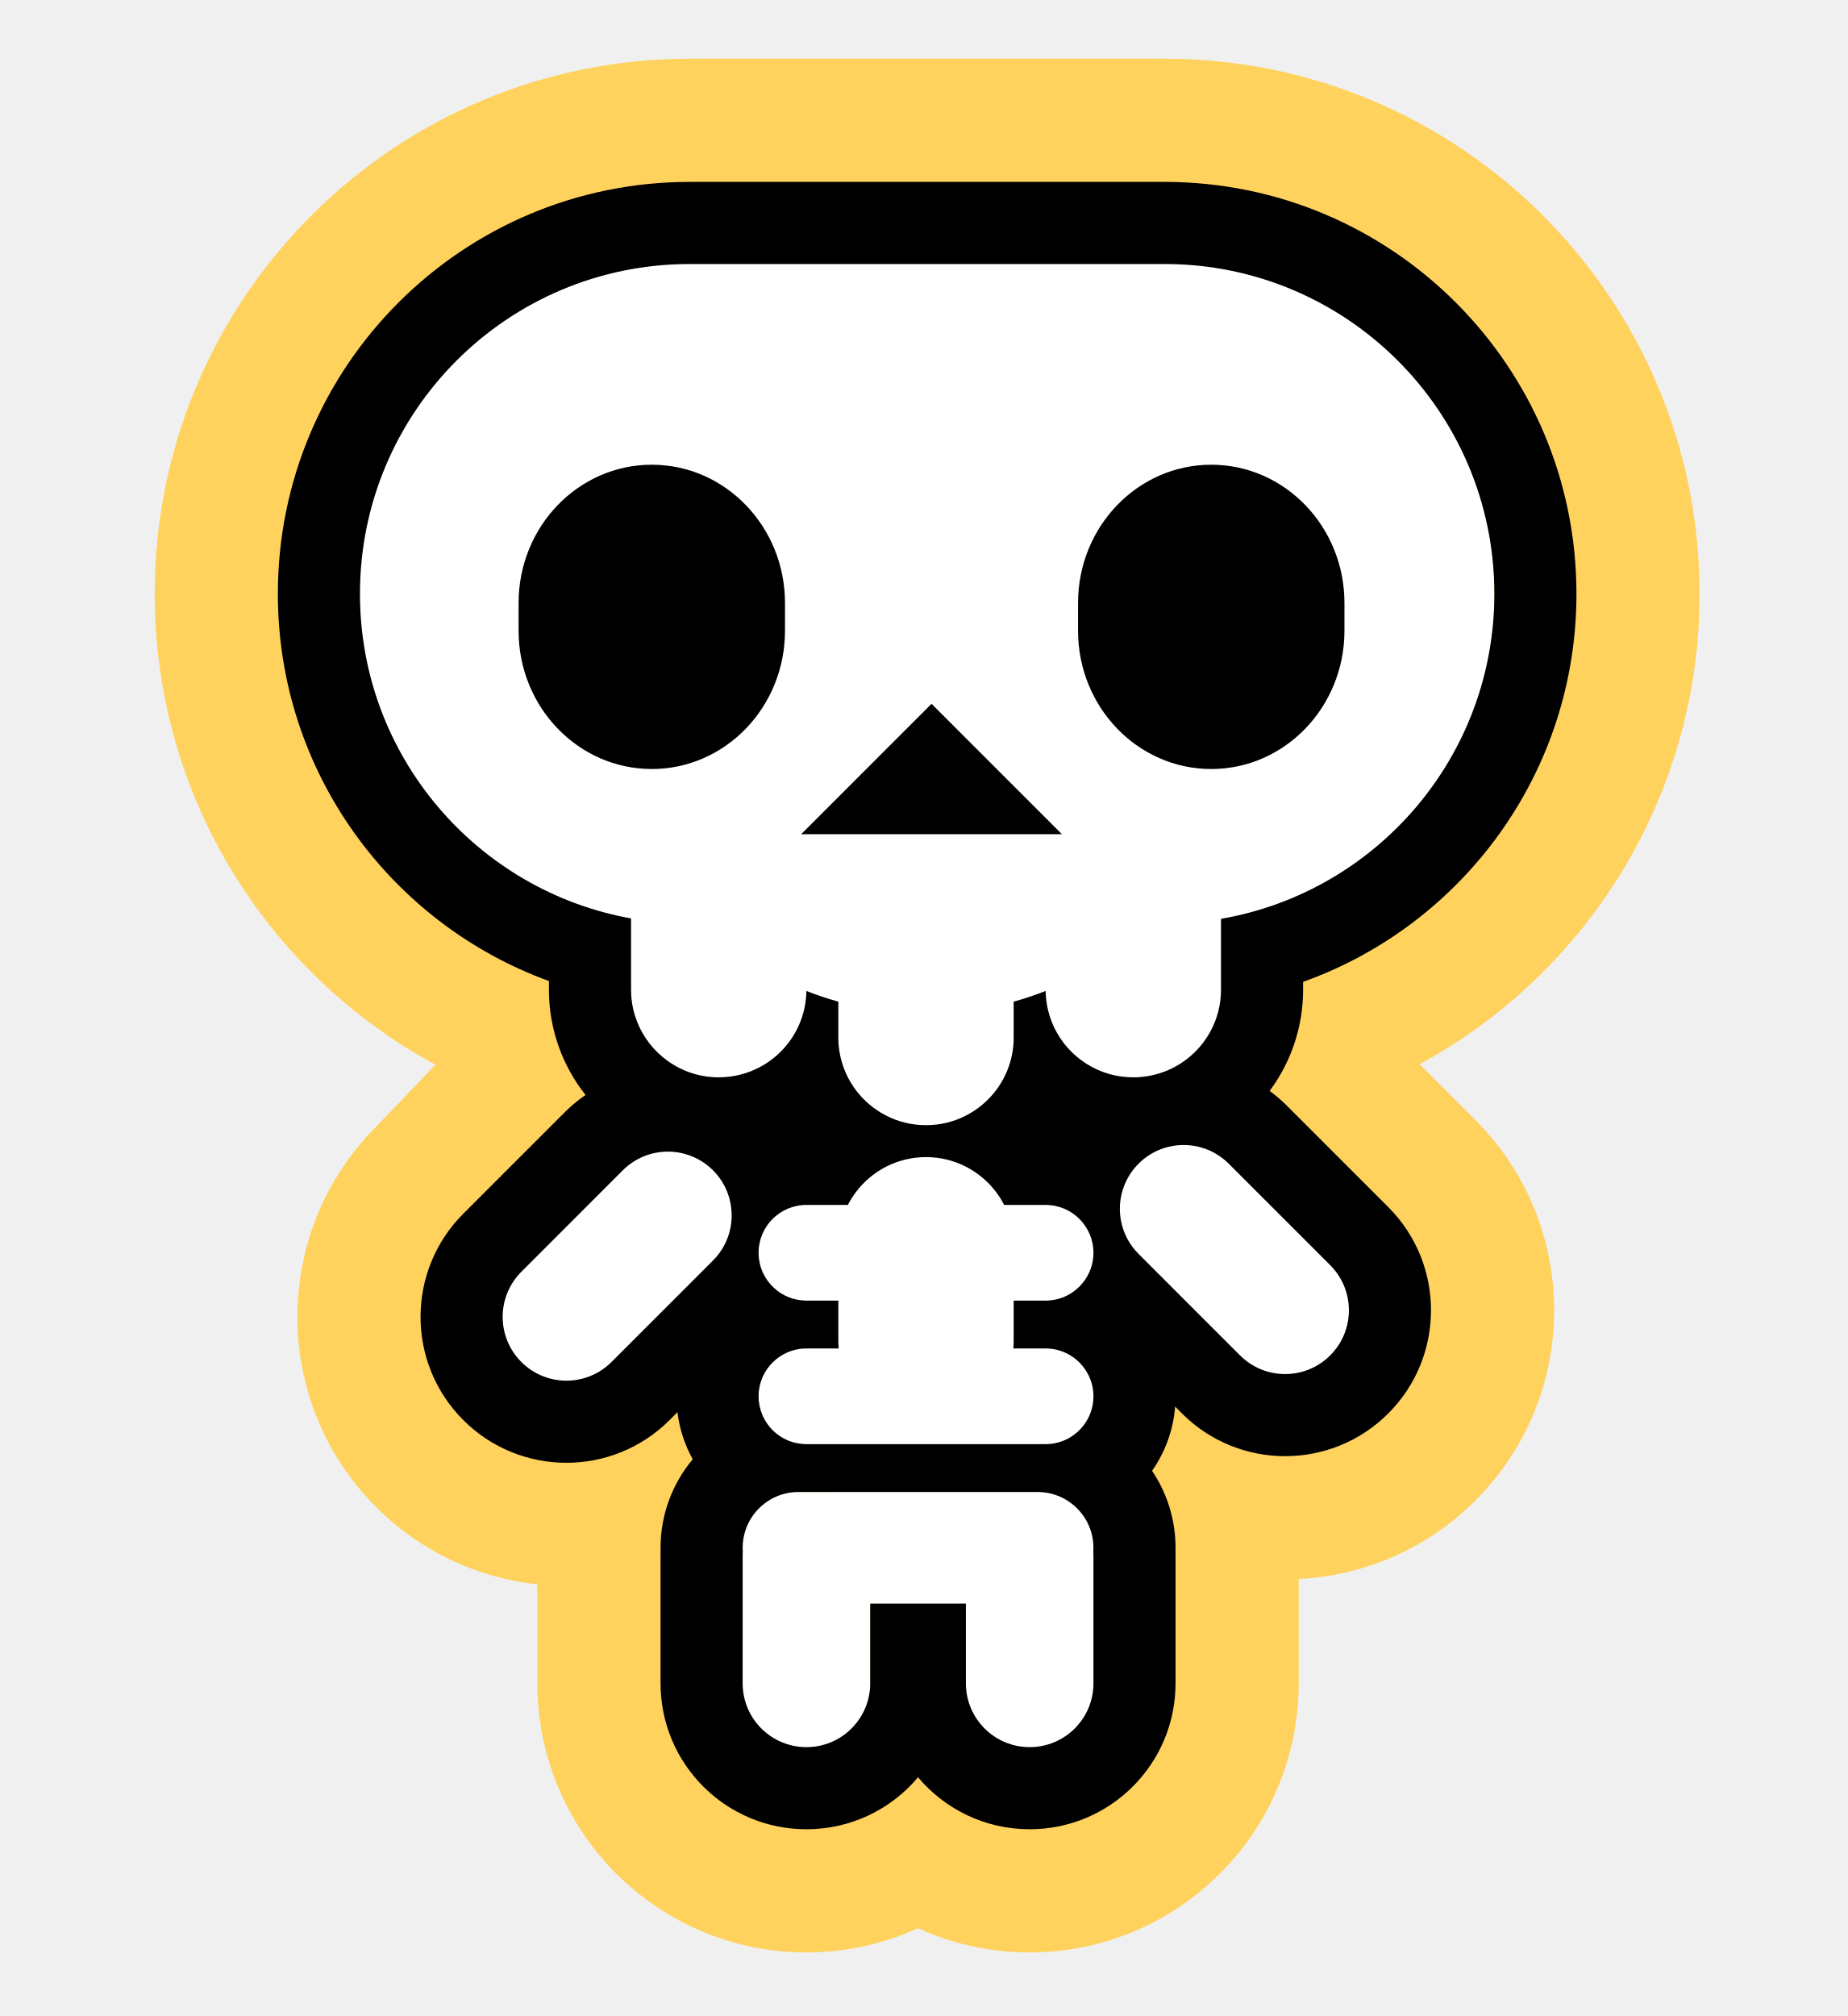
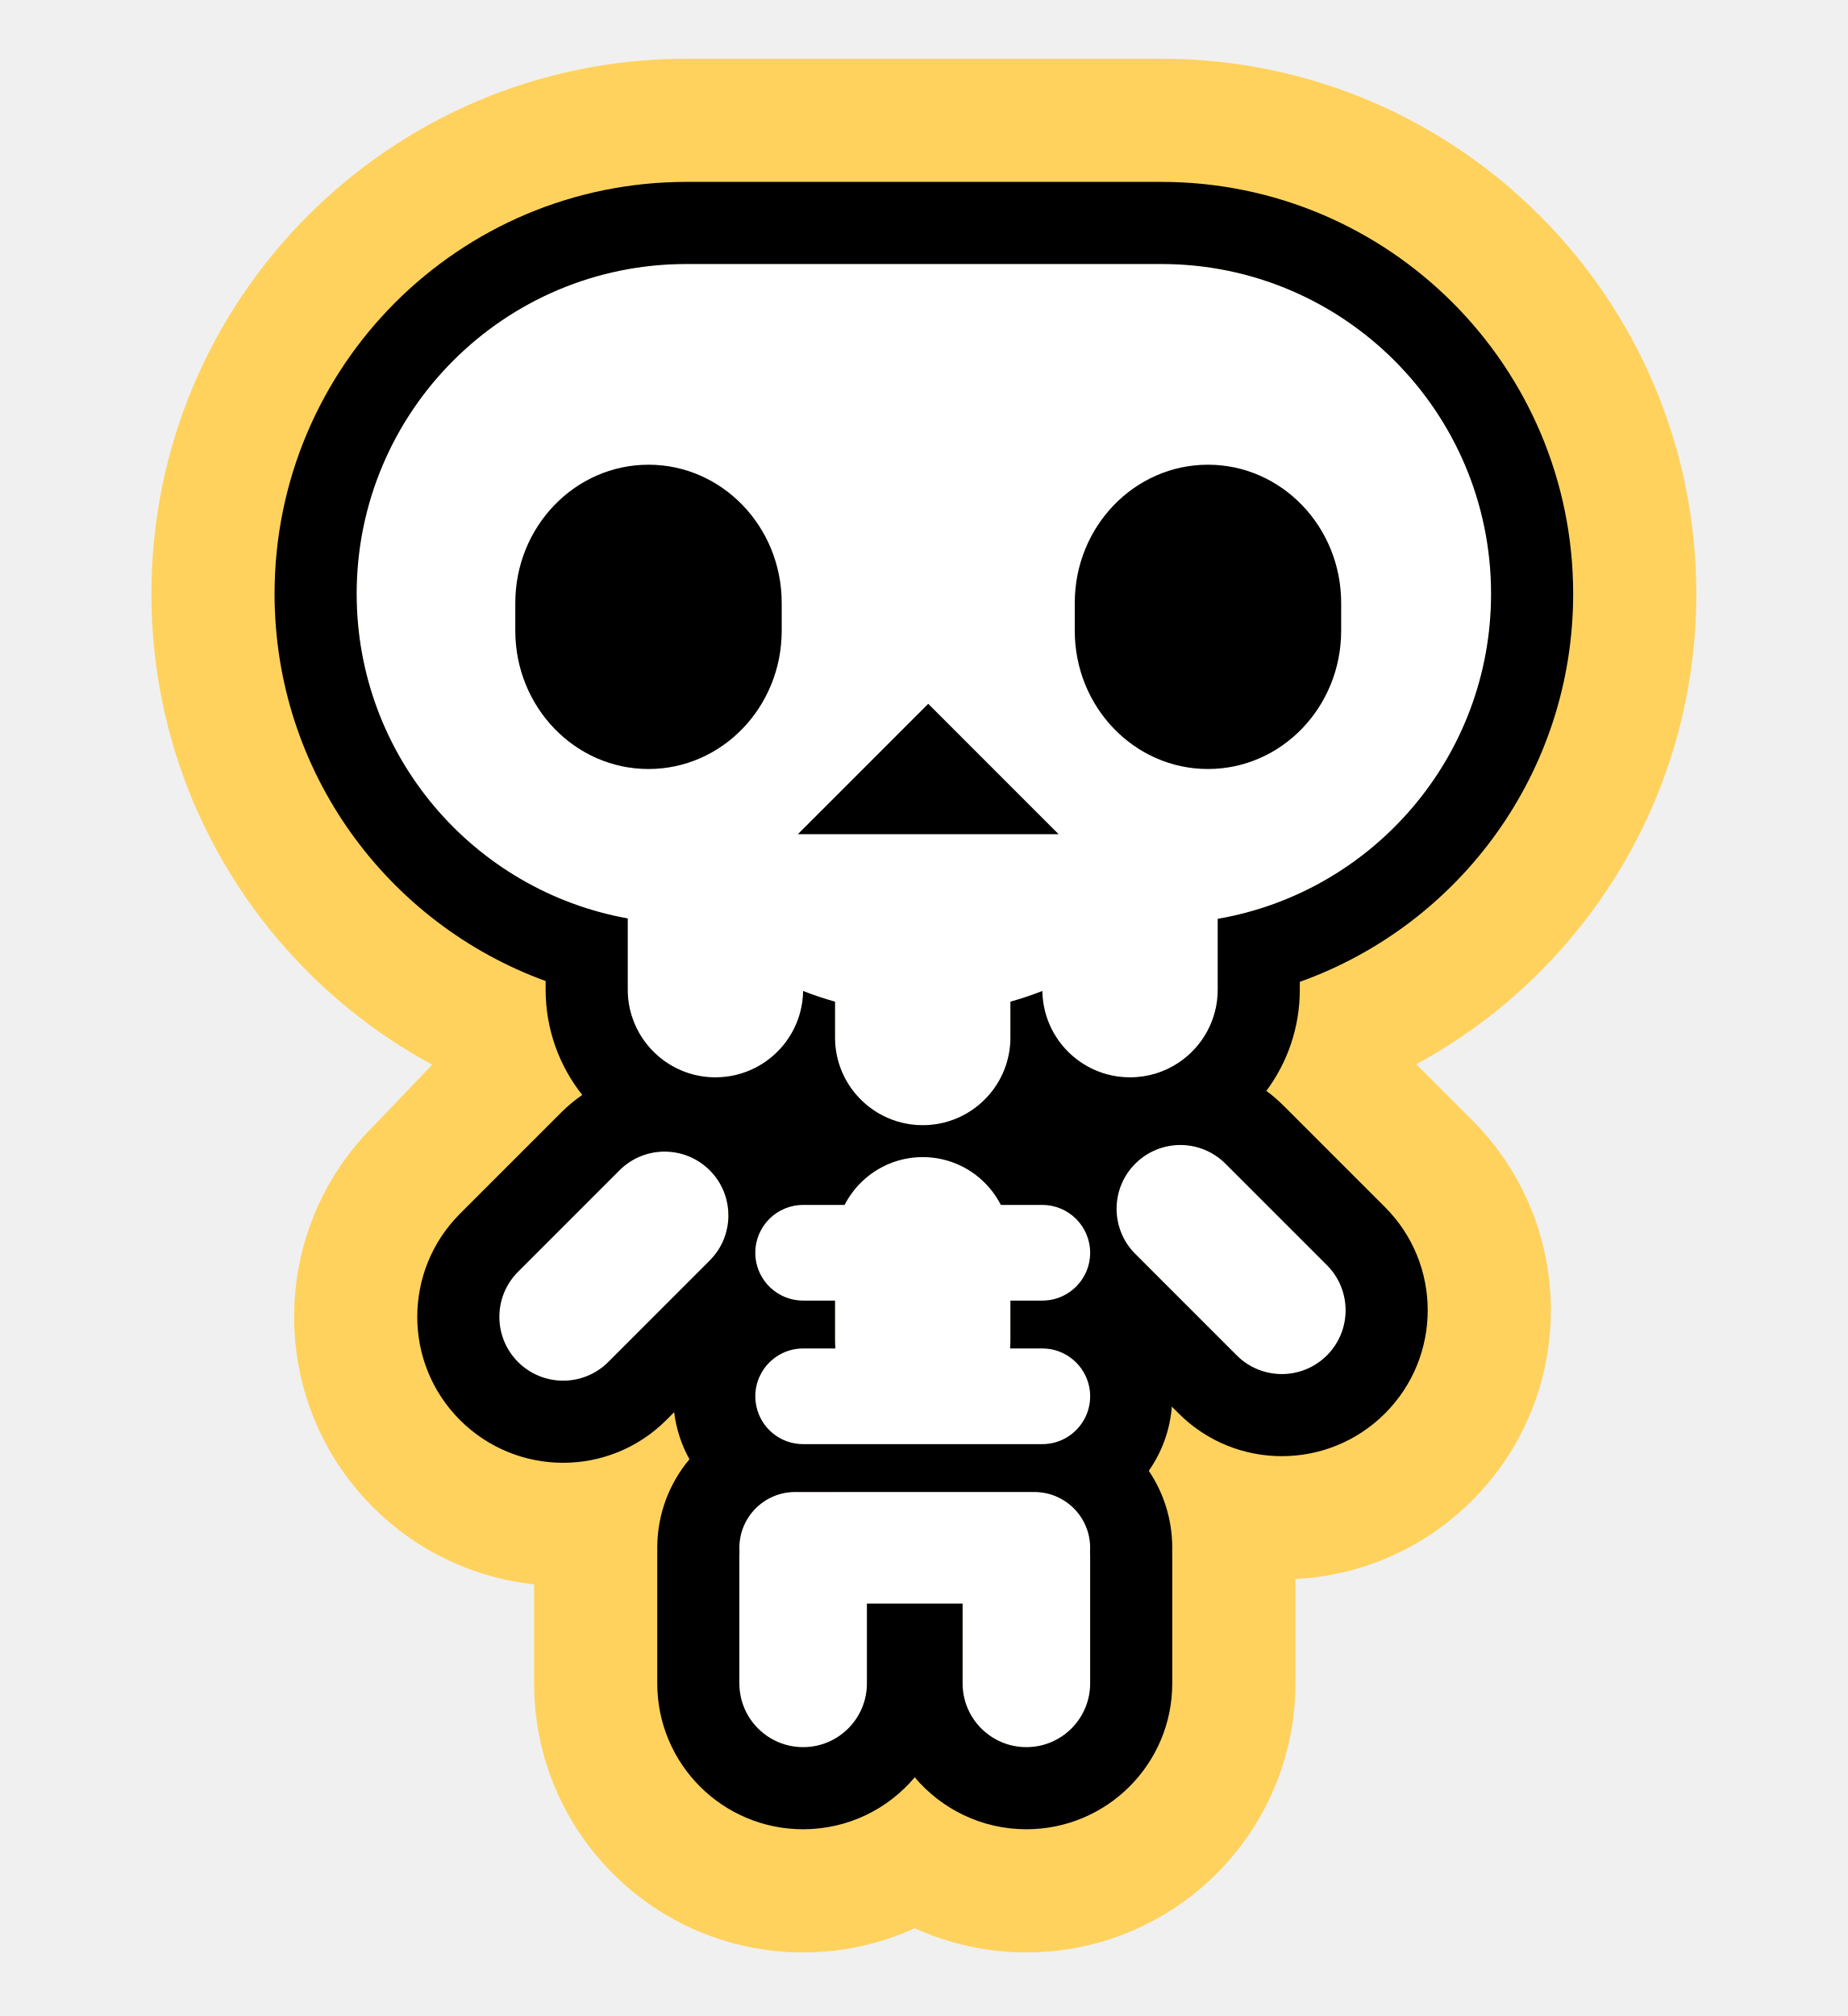
<svg xmlns="http://www.w3.org/2000/svg" width="77" height="84" viewBox="0 0 77 84" fill="none">
-   <path fill-rule="evenodd" clip-rule="evenodd" d="M28.742 11C21.153 11 15 17.153 15 24.742C15 31.497 19.874 37.114 26.297 38.268V41.235C26.297 43.253 27.933 44.889 29.951 44.889C31.951 44.889 33.576 43.283 33.606 41.291C34.038 41.461 34.482 41.61 34.935 41.736V43.228C34.935 45.246 36.571 46.883 38.59 46.883C40.608 46.883 42.244 45.246 42.244 43.228V41.736C42.698 41.61 43.141 41.461 43.574 41.291C43.604 43.283 45.229 44.889 47.229 44.889C49.247 44.889 50.883 43.253 50.883 41.235V38.284C57.353 37.169 62.274 31.53 62.274 24.742C62.274 17.153 56.121 11 48.532 11H28.742ZM38.59 48.212C37.169 48.212 35.938 49.022 35.333 50.205H33.606C32.505 50.205 31.612 51.098 31.612 52.199C31.612 53.3 32.505 54.192 33.606 54.192H34.935V55.854C34.935 55.965 34.94 56.076 34.95 56.186H33.606C32.505 56.186 31.612 57.078 31.612 58.179C31.612 59.28 32.505 60.173 33.606 60.173H43.573C44.674 60.173 45.567 59.28 45.567 58.179C45.567 57.078 44.674 56.186 43.573 56.186H42.23C42.239 56.076 42.244 55.965 42.244 55.854V54.192H43.573C44.674 54.192 45.567 53.3 45.567 52.199C45.567 51.098 44.674 50.205 43.573 50.205H41.846C41.241 49.022 40.01 48.212 38.59 48.212ZM30.948 64.492C30.948 63.208 31.989 62.166 33.274 62.166H33.606H42.909H43.241C44.526 62.166 45.567 63.208 45.567 64.492C45.567 64.546 45.565 64.599 45.562 64.652C45.565 64.709 45.567 64.766 45.567 64.824V70.14C45.567 71.608 44.377 72.798 42.909 72.798C41.441 72.798 40.251 71.608 40.251 70.14V66.818H36.264V70.14C36.264 71.608 35.074 72.798 33.606 72.798C32.138 72.798 30.948 71.608 30.948 70.14V64.824C30.948 64.767 30.95 64.709 30.953 64.653C30.95 64.6 30.948 64.546 30.948 64.492ZM47.446 48.487C46.408 49.525 46.408 51.208 47.446 52.246L51.675 56.474C52.713 57.512 54.396 57.512 55.434 56.474C56.472 55.436 56.472 53.754 55.434 52.715L51.205 48.487C50.167 47.449 48.484 47.449 47.446 48.487ZM25.954 48.762C26.992 47.724 28.675 47.724 29.713 48.762C30.751 49.8 30.751 51.483 29.713 52.521L25.485 56.75C24.447 57.788 22.764 57.788 21.726 56.75C20.688 55.712 20.688 54.029 21.726 52.991L25.954 48.762Z" fill="white" />
-   <path fill-rule="evenodd" clip-rule="evenodd" d="M26.297 38.268C26.226 38.255 26.155 38.242 26.085 38.228C25.753 38.163 25.425 38.086 25.102 37.998C19.279 36.402 15 31.072 15 24.742C15 17.153 21.153 11 28.742 11H48.532C56.121 11 62.274 17.153 62.274 24.742C62.274 31.105 57.949 36.459 52.079 38.023C51.76 38.108 51.436 38.182 51.108 38.244C51.033 38.258 50.958 38.272 50.883 38.285V41.235C50.883 41.507 50.853 41.773 50.797 42.029C50.701 42.462 50.528 42.867 50.292 43.228C50.171 43.413 50.034 43.587 49.883 43.747C49.491 44.161 49.003 44.483 48.456 44.678C48.072 44.815 47.659 44.889 47.229 44.889C46.152 44.889 45.185 44.424 44.516 43.684C44.387 43.542 44.27 43.389 44.165 43.228C43.877 42.787 43.683 42.281 43.608 41.736C43.604 41.708 43.601 41.68 43.597 41.653C43.584 41.534 43.576 41.413 43.574 41.291C43.545 41.302 43.516 41.313 43.487 41.324C43.377 41.367 43.266 41.408 43.154 41.448C42.948 41.521 42.74 41.589 42.53 41.653C42.435 41.681 42.34 41.709 42.244 41.736V43.228C42.244 43.247 42.244 43.266 42.244 43.284C42.235 43.862 42.093 44.407 41.846 44.889C41.708 45.158 41.539 45.407 41.342 45.632C41.34 45.635 41.338 45.637 41.336 45.64C40.682 46.384 39.731 46.86 38.668 46.882C38.642 46.883 38.616 46.883 38.59 46.883C38.525 46.883 38.46 46.881 38.396 46.878C37.38 46.825 36.474 46.357 35.843 45.64C35.842 45.638 35.84 45.636 35.838 45.634C35.641 45.409 35.471 45.159 35.333 44.889C35.122 44.475 34.987 44.015 34.947 43.529C34.939 43.429 34.935 43.329 34.935 43.228V41.736C34.935 41.736 34.935 41.736 34.935 41.736C34.839 41.709 34.744 41.681 34.649 41.653C34.583 41.633 34.518 41.613 34.453 41.592C34.309 41.546 34.167 41.498 34.025 41.448C33.913 41.408 33.802 41.367 33.692 41.324C33.663 41.313 33.634 41.302 33.606 41.291C33.604 41.413 33.596 41.534 33.582 41.653C33.579 41.68 33.576 41.708 33.572 41.736C33.497 42.281 33.302 42.787 33.015 43.228C32.91 43.389 32.793 43.541 32.665 43.683C31.996 44.424 31.028 44.889 29.951 44.889C29.521 44.889 29.107 44.815 28.724 44.678C28.176 44.483 27.689 44.161 27.297 43.747C27.145 43.587 27.008 43.413 26.887 43.228C26.652 42.866 26.478 42.46 26.382 42.025C26.326 41.77 26.297 41.506 26.297 41.235V38.268ZM18.148 44.362C11.18 40.593 6.447 33.226 6.447 24.742C6.447 12.429 16.429 2.447 28.742 2.447H48.532C60.845 2.447 70.827 12.429 70.827 24.742C70.827 33.212 66.109 40.57 59.158 44.344L61.482 46.668C65.86 51.046 65.86 58.144 61.482 62.522C59.436 64.567 56.797 65.657 54.12 65.791V70.14C54.12 76.332 49.1 81.351 42.909 81.351C41.249 81.351 39.674 80.99 38.257 80.343C36.84 80.99 35.265 81.351 33.606 81.351C27.414 81.351 22.395 76.332 22.395 70.14V66.016C19.942 65.751 17.559 64.678 15.678 62.798L21.725 56.75C22.111 57.136 22.585 57.378 23.083 57.477C23.529 57.566 23.993 57.54 24.428 57.398C24.814 57.273 25.178 57.057 25.484 56.75L29.713 52.521C29.8 52.435 29.879 52.344 29.951 52.249C29.964 52.232 29.976 52.216 29.988 52.199C30.032 52.138 30.074 52.075 30.112 52.012C30.667 51.09 30.614 49.905 29.951 49.035C29.879 48.94 29.8 48.849 29.713 48.762C29.617 48.666 29.516 48.579 29.41 48.501C28.809 48.058 28.065 47.899 27.361 48.026C26.846 48.118 26.352 48.364 25.954 48.762L23.074 51.642C23.079 51.54 23.086 51.438 23.094 51.336C22.693 51.062 22.308 50.766 21.942 50.448C21.92 51.134 22.017 51.824 22.233 52.484L21.725 52.991C20.687 54.029 20.687 55.712 21.725 56.75L15.678 62.798C11.3 58.42 11.3 51.322 15.678 46.943M18.172 44.45L15.678 46.943ZM18.148 44.362C18.156 44.391 18.164 44.42 18.172 44.45ZM31.932 53.282C32.022 53.422 32.13 53.549 32.251 53.661C32.253 53.663 32.255 53.665 32.257 53.666C32.485 53.877 32.763 54.034 33.071 54.12C33.137 54.138 33.205 54.153 33.274 54.165C33.382 54.183 33.493 54.192 33.606 54.192H34.935V55.854C34.935 55.966 34.94 56.076 34.95 56.186H33.606C33.533 56.186 33.461 56.19 33.389 56.197C33.35 56.202 33.312 56.207 33.274 56.213C33.084 56.245 32.903 56.304 32.736 56.385C32.071 56.708 31.612 57.39 31.612 58.179C31.612 58.208 31.613 58.237 31.614 58.265C31.654 59.214 32.358 59.992 33.274 60.145C33.278 60.146 33.281 60.146 33.285 60.147C33.39 60.164 33.497 60.173 33.606 60.173H43.573C43.682 60.173 43.789 60.164 43.894 60.147C44.815 59.998 45.525 59.218 45.565 58.265C45.566 58.237 45.567 58.208 45.567 58.179C45.567 57.39 45.108 56.708 44.443 56.385C44.18 56.257 43.885 56.186 43.573 56.186H42.229C42.239 56.076 42.244 55.966 42.244 55.854V54.192H43.573C43.759 54.192 43.938 54.167 44.108 54.12C44.383 54.043 44.635 53.909 44.848 53.731C44.873 53.71 44.898 53.689 44.922 53.666C45.046 53.553 45.155 53.423 45.247 53.282C45.449 52.97 45.567 52.598 45.567 52.199C45.567 51.098 44.674 50.205 43.573 50.205H41.846C41.424 49.381 40.699 48.738 39.818 48.424C39.503 48.311 39.168 48.241 38.82 48.219C38.807 48.218 38.794 48.218 38.78 48.217C38.717 48.214 38.654 48.212 38.59 48.212C38.512 48.212 38.435 48.214 38.359 48.219C38.346 48.22 38.334 48.221 38.321 48.222C37.987 48.246 37.665 48.315 37.361 48.423C36.48 48.738 35.755 49.381 35.333 50.205H33.606C32.505 50.205 31.612 51.098 31.612 52.199C31.612 52.598 31.73 52.97 31.932 53.282ZM47.534 48.402C47.505 48.43 47.475 48.458 47.446 48.487C47.368 48.565 47.295 48.647 47.229 48.733C46.502 49.662 46.481 50.964 47.166 51.916C47.186 51.944 47.207 51.972 47.229 52C47.282 52.068 47.339 52.135 47.401 52.199C47.416 52.215 47.431 52.23 47.446 52.246M47.534 48.402C48.199 47.795 49.097 47.586 49.922 47.776C50.392 47.883 50.839 48.12 51.205 48.487L54.087 51.369C54.086 51.358 54.086 51.347 54.085 51.336C54.48 51.067 54.859 50.776 55.219 50.463C55.21 51.053 55.112 51.642 54.926 52.208L55.434 52.715C56.472 53.754 56.472 55.436 55.434 56.474C55.048 56.861 54.573 57.103 54.075 57.202C53.679 57.28 53.27 57.268 52.879 57.166C52.438 57.051 52.021 56.82 51.675 56.474L47.954 52.753M44.705 62.685C44.521 62.536 44.314 62.414 44.09 62.326C43.926 62.262 43.753 62.215 43.573 62.19C43.465 62.174 43.354 62.166 43.241 62.166H34.935M30.948 64.877V64.824C30.948 64.767 30.95 64.709 30.953 64.653C30.95 64.6 30.948 64.546 30.948 64.492C30.948 63.718 31.326 63.032 31.908 62.609C32.248 62.362 32.658 62.205 33.103 62.172C33.159 62.168 33.216 62.166 33.274 62.166M30.948 64.877V68.388ZM30.948 68.388V70.14C30.948 70.95 31.31 71.674 31.88 72.162C32.344 72.559 32.947 72.798 33.606 72.798C34.875 72.798 35.937 71.909 36.201 70.719C36.242 70.533 36.264 70.339 36.264 70.14V66.818H40.251V70.14C40.251 70.339 40.273 70.533 40.314 70.719C40.578 71.909 41.64 72.798 42.909 72.798C43.568 72.798 44.17 72.559 44.635 72.162C45.205 71.674 45.567 70.95 45.567 70.14V64.824C45.567 64.766 45.565 64.709 45.561 64.652C45.565 64.599 45.567 64.546 45.567 64.492C45.567 63.762 45.231 63.111 44.705 62.685M57.723 50.427L55.434 52.715Z" fill="#FFD25D" />
-   <path d="M44.925 25.126C44.925 21.943 47.41 19.363 50.476 19.363C53.541 19.363 56.027 21.943 56.027 25.126V26.279C56.027 29.462 53.541 32.042 50.476 32.042C47.41 32.042 44.925 29.462 44.925 26.279V25.126Z" fill="#FFD25D" />
-   <path d="M27.162 19.363C24.096 19.363 21.611 21.943 21.611 25.126V26.279C21.611 29.462 24.096 32.042 27.162 32.042C30.227 32.042 32.713 29.462 32.713 26.279V25.126C32.713 21.943 30.227 19.363 27.162 19.363Z" fill="#FFD25D" />
-   <path d="M38.819 29.325L33.385 34.759H44.254L38.819 29.325Z" fill="#FFD25D" />
-   <path fill-rule="evenodd" clip-rule="evenodd" d="M28.742 11C21.153 11 15 17.153 15 24.742C15 31.497 19.874 37.114 26.297 38.268V41.235C26.297 43.253 27.933 44.889 29.951 44.889C31.951 44.889 33.576 43.283 33.606 41.291C34.038 41.461 34.482 41.61 34.935 41.736V43.228C34.935 45.246 36.571 46.883 38.59 46.883C40.608 46.883 42.244 45.246 42.244 43.228V41.736C42.698 41.61 43.141 41.461 43.574 41.291C43.604 43.283 45.229 44.889 47.229 44.889C49.247 44.889 50.883 43.253 50.883 41.235V38.284C57.353 37.169 62.274 31.53 62.274 24.742C62.274 17.153 56.121 11 48.532 11H28.742ZM38.59 48.212C37.169 48.212 35.938 49.022 35.333 50.205H33.606C32.505 50.205 31.612 51.098 31.612 52.199C31.612 53.3 32.505 54.192 33.606 54.192H34.935V55.854C34.935 55.965 34.94 56.076 34.95 56.186H33.606C32.505 56.186 31.612 57.078 31.612 58.179C31.612 59.28 32.505 60.173 33.606 60.173H43.573C44.674 60.173 45.567 59.28 45.567 58.179C45.567 57.078 44.674 56.186 43.573 56.186H42.23C42.239 56.076 42.244 55.965 42.244 55.854V54.192H43.573C44.674 54.192 45.567 53.3 45.567 52.199C45.567 51.098 44.674 50.205 43.573 50.205H41.846C41.241 49.022 40.01 48.212 38.59 48.212ZM30.948 64.492C30.948 63.208 31.989 62.166 33.274 62.166H33.606H42.909H43.241C44.526 62.166 45.567 63.208 45.567 64.492C45.567 64.546 45.565 64.599 45.562 64.652C45.565 64.709 45.567 64.766 45.567 64.824V70.14C45.567 71.608 44.377 72.798 42.909 72.798C41.441 72.798 40.251 71.608 40.251 70.14V66.818H36.264V70.14C36.264 71.608 35.074 72.798 33.606 72.798C32.138 72.798 30.948 71.608 30.948 70.14V64.824C30.948 64.767 30.95 64.709 30.953 64.653C30.95 64.6 30.948 64.546 30.948 64.492ZM47.446 48.487C46.408 49.525 46.408 51.208 47.446 52.246L51.675 56.474C52.713 57.512 54.396 57.512 55.434 56.474C56.472 55.436 56.472 53.754 55.434 52.715L51.205 48.487C50.167 47.449 48.484 47.449 47.446 48.487ZM25.954 48.762C26.992 47.724 28.675 47.724 29.713 48.762C30.751 49.8 30.751 51.483 29.713 52.521L25.485 56.75C24.447 57.788 22.764 57.788 21.726 56.75C20.688 55.712 20.688 54.029 21.726 52.991L25.954 48.762Z" fill="white" />
-   <path fill-rule="evenodd" clip-rule="evenodd" d="M32.736 56.385C32.999 56.257 33.294 56.186 33.606 56.186H34.95C34.94 56.076 34.935 55.966 34.935 55.854V54.192H33.606C33.345 54.192 33.096 54.142 32.868 54.051C32.405 53.867 32.028 53.514 31.812 53.069C31.684 52.806 31.612 52.511 31.612 52.199C31.612 51.098 32.505 50.205 33.606 50.205H35.333C35.429 50.018 35.54 49.84 35.666 49.673C36.333 48.786 37.394 48.212 38.59 48.212C39.785 48.212 40.846 48.786 41.513 49.673C41.639 49.84 41.75 50.018 41.846 50.205H43.573C44.674 50.205 45.567 51.098 45.567 52.199C45.567 52.511 45.495 52.806 45.367 53.069C45.172 53.47 44.846 53.797 44.445 53.992C44.182 54.12 43.886 54.192 43.573 54.192H42.244V55.854C42.244 55.966 42.239 56.076 42.229 56.186H43.573C43.885 56.186 44.181 56.257 44.443 56.385C44.845 56.581 45.172 56.907 45.367 57.309C45.495 57.572 45.567 57.867 45.567 58.179C45.567 58.525 45.479 58.851 45.324 59.134C44.985 59.753 44.328 60.173 43.573 60.173H33.606C33.493 60.173 33.382 60.163 33.274 60.145C32.59 60.031 32.024 59.568 31.765 58.945C31.667 58.709 31.612 58.451 31.612 58.179C31.612 57.867 31.684 57.572 31.812 57.309C32.007 56.907 32.334 56.581 32.736 56.385ZM28.231 58.841C28.317 59.545 28.538 60.208 28.868 60.802C28.031 61.8 27.527 63.087 27.527 64.492C27.527 64.547 27.528 64.601 27.529 64.656C27.528 64.712 27.527 64.768 27.527 64.824V70.14C27.527 73.498 30.248 76.219 33.606 76.219C35.472 76.219 37.142 75.378 38.257 74.054C39.373 75.378 41.042 76.219 42.909 76.219C46.266 76.219 48.988 73.498 48.988 70.14V64.824C48.988 64.767 48.987 64.71 48.986 64.654C48.987 64.6 48.988 64.546 48.988 64.492C48.988 63.304 48.627 62.2 48.01 61.284C48.549 60.515 48.893 59.599 48.971 58.608L49.256 58.894C51.63 61.267 55.479 61.267 57.853 58.894C60.227 56.52 60.227 52.67 57.853 50.296L53.624 46.068C53.398 45.842 53.159 45.637 52.909 45.454C53.786 44.276 54.304 42.816 54.304 41.235V40.91C60.944 38.539 65.695 32.198 65.695 24.742C65.695 15.263 58.011 7.579 48.532 7.579H28.742C19.263 7.579 11.579 15.263 11.579 24.742C11.579 32.163 16.285 38.479 22.875 40.876V41.235C22.875 42.893 23.446 44.417 24.401 45.623C24.096 45.833 23.806 46.072 23.535 46.343L19.306 50.572C16.932 52.946 16.932 56.795 19.306 59.169C21.68 61.543 25.529 61.543 27.904 59.169L28.231 58.841ZM28.529 44.602C27.217 44.047 26.297 42.749 26.297 41.235V38.268C19.874 37.114 15 31.497 15 24.742C15 17.153 21.153 11 28.742 11H48.532C56.121 11 62.274 17.153 62.274 24.742C62.274 31.53 57.353 37.169 50.883 38.285V41.235C50.883 42.511 50.229 43.634 49.238 44.288C48.662 44.668 47.971 44.889 47.229 44.889C47.066 44.889 46.906 44.879 46.749 44.858C46.323 44.803 45.921 44.673 45.554 44.484C45.161 44.281 44.81 44.009 44.516 43.684C44.387 43.542 44.27 43.389 44.165 43.228C43.877 42.787 43.683 42.281 43.608 41.736C43.588 41.59 43.577 41.441 43.574 41.291C43.141 41.461 42.697 41.61 42.244 41.736V43.228C42.244 44.048 41.974 44.805 41.519 45.414C41.517 45.417 41.515 45.419 41.513 45.422C40.846 46.309 39.785 46.883 38.59 46.883C37.394 46.883 36.333 46.309 35.666 45.422C35.664 45.419 35.663 45.417 35.661 45.415C35.205 44.805 34.935 44.048 34.935 43.228V41.736C34.482 41.61 34.038 41.461 33.606 41.291C33.603 41.441 33.592 41.59 33.572 41.736C33.497 42.281 33.302 42.787 33.015 43.228C32.91 43.389 32.793 43.541 32.665 43.683C32.371 44.009 32.019 44.281 31.625 44.484C31.123 44.743 30.555 44.889 29.951 44.889C29.899 44.889 29.846 44.888 29.794 44.886C29.347 44.867 28.921 44.768 28.529 44.602ZM28.985 48.245C28.618 48.069 28.218 47.982 27.82 47.984C27.144 47.987 26.47 48.247 25.954 48.762L21.726 52.991C20.687 54.029 20.687 55.712 21.726 56.75C22.764 57.788 24.446 57.788 25.484 56.75L29.713 52.521C29.815 52.419 29.907 52.312 29.988 52.199C30.741 51.16 30.65 49.699 29.713 48.762C29.66 48.709 29.606 48.659 29.55 48.612C29.374 48.463 29.184 48.341 28.985 48.245ZM47.482 48.452C47.47 48.463 47.458 48.475 47.446 48.487C46.424 49.509 46.408 51.158 47.401 52.199C47.416 52.215 47.431 52.23 47.446 52.246L51.675 56.474C52.713 57.513 54.396 57.513 55.434 56.474C56.472 55.436 56.472 53.754 55.434 52.715L51.205 48.487C50.841 48.122 50.396 47.886 49.929 47.777C49.151 47.597 48.308 47.77 47.656 48.298C47.596 48.346 47.538 48.397 47.482 48.452ZM45.255 63.328C44.905 62.724 44.292 62.293 43.573 62.19C43.465 62.174 43.354 62.166 43.241 62.166H33.274C32.501 62.166 31.817 62.543 31.393 63.123C31.113 63.507 30.948 63.98 30.948 64.492C30.948 64.546 30.95 64.6 30.953 64.653C30.95 64.709 30.948 64.767 30.948 64.824V70.14C30.948 71.608 32.138 72.798 33.606 72.798C35.074 72.798 36.264 71.608 36.264 70.14V66.818H40.251V70.14C40.251 71.608 41.441 72.798 42.909 72.798C44.377 72.798 45.567 71.608 45.567 70.14V64.824C45.567 64.766 45.565 64.709 45.561 64.652C45.565 64.599 45.567 64.546 45.567 64.492C45.567 64.068 45.453 63.67 45.255 63.328Z" fill="black" />
-   <path d="M44.925 25.126C44.925 21.943 47.41 19.363 50.476 19.363C53.541 19.363 56.027 21.943 56.027 25.126V26.279C56.027 29.462 53.541 32.042 50.476 32.042C47.41 32.042 44.925 29.462 44.925 26.279V25.126Z" fill="black" />
-   <path d="M27.162 19.363C24.096 19.363 21.611 21.943 21.611 25.126V26.279C21.611 29.462 24.096 32.042 27.162 32.042C30.227 32.042 32.713 29.462 32.713 26.279V25.126C32.713 21.943 30.227 19.363 27.162 19.363Z" fill="black" />
-   <path d="M38.819 29.325L33.385 34.759H44.254L38.819 29.325Z" fill="black" />
+   <path fill-rule="evenodd" clip-rule="evenodd" d="M28.605 11C21.016 11 14.863 17.153 14.863 24.742C14.863 31.497 19.737 37.114 26.16 38.268V41.235C26.16 43.253 27.796 44.889 29.814 44.889C31.814 44.889 33.439 43.283 33.469 41.291C33.901 41.461 34.345 41.61 34.798 41.736V43.228C34.798 45.246 36.434 46.883 38.453 46.883C40.471 46.883 42.107 45.246 42.107 43.228V41.736C42.561 41.61 43.005 41.461 43.437 41.291C43.467 43.283 45.092 44.889 47.092 44.889C49.11 44.889 50.746 43.253 50.746 41.235V38.284C57.216 37.169 62.137 31.53 62.137 24.742C62.137 17.153 55.984 11 48.395 11H28.605ZM38.453 48.212C37.032 48.212 35.801 49.022 35.196 50.205H33.469C32.368 50.205 31.475 51.098 31.475 52.199C31.475 53.3 32.368 54.192 33.469 54.192H34.798V55.854C34.798 55.965 34.803 56.076 34.813 56.186H33.469C32.368 56.186 31.475 57.078 31.475 58.179C31.475 59.28 32.368 60.173 33.469 60.173H43.436C44.537 60.173 45.43 59.28 45.43 58.179C45.43 57.078 44.537 56.186 43.436 56.186H42.093C42.102 56.076 42.107 55.965 42.107 55.854V54.192H43.436C44.537 54.192 45.43 53.3 45.43 52.199C45.43 51.098 44.537 50.205 43.436 50.205H41.709C41.104 49.022 39.873 48.212 38.453 48.212ZM30.811 64.492C30.811 63.208 31.852 62.166 33.137 62.166H33.469H42.772H43.104C44.389 62.166 45.43 63.208 45.43 64.492C45.43 64.546 45.428 64.599 45.425 64.652C45.428 64.709 45.43 64.766 45.43 64.824V70.14C45.43 71.608 44.24 72.798 42.772 72.798C41.304 72.798 40.114 71.608 40.114 70.14V66.818H36.127V70.14C36.127 71.608 34.937 72.798 33.469 72.798C32.001 72.798 30.811 71.608 30.811 70.14V64.824C30.811 64.767 30.813 64.709 30.817 64.653C30.813 64.6 30.811 64.546 30.811 64.492ZM47.309 48.487C46.271 49.525 46.271 51.208 47.309 52.246L51.538 56.474C52.576 57.512 54.259 57.512 55.297 56.474C56.335 55.436 56.335 53.754 55.297 52.715L51.068 48.487C50.03 47.449 48.347 47.449 47.309 48.487ZM25.817 48.762C26.855 47.724 28.538 47.724 29.576 48.762C30.614 49.8 30.614 51.483 29.576 52.521L25.348 56.75C24.309 57.788 22.627 57.788 21.589 56.75C20.551 55.712 20.551 54.029 21.589 52.991L25.817 48.762Z" fill="white" />
+   <path fill-rule="evenodd" clip-rule="evenodd" d="M26.16 38.268C26.089 38.255 26.018 38.242 25.948 38.228C25.616 38.163 25.288 38.086 24.965 37.998C19.142 36.402 14.863 31.072 14.863 24.742C14.863 17.153 21.016 11 28.605 11H48.395C55.984 11 62.137 17.153 62.137 24.742C62.137 31.105 57.812 36.459 51.942 38.023C51.623 38.108 51.299 38.182 50.971 38.244C50.896 38.258 50.821 38.272 50.746 38.285V41.235C50.746 41.507 50.717 41.773 50.66 42.029C50.564 42.462 50.391 42.867 50.155 43.228C50.035 43.413 49.897 43.587 49.746 43.747C49.354 44.161 48.866 44.483 48.319 44.678C47.935 44.815 47.522 44.889 47.092 44.889C46.015 44.889 45.048 44.424 44.379 43.684C44.25 43.542 44.133 43.389 44.028 43.228C43.74 42.787 43.546 42.281 43.471 41.736C43.467 41.708 43.464 41.68 43.461 41.653C43.447 41.534 43.439 41.413 43.437 41.291C43.408 41.302 43.379 41.313 43.35 41.324C43.24 41.367 43.129 41.408 43.017 41.448C42.811 41.521 42.603 41.589 42.393 41.653C42.298 41.681 42.203 41.709 42.107 41.736V43.228C42.107 43.247 42.107 43.266 42.107 43.284C42.098 43.862 41.956 44.407 41.709 44.889C41.572 45.158 41.402 45.407 41.205 45.632C41.203 45.635 41.201 45.637 41.199 45.64C40.545 46.384 39.594 46.86 38.531 46.882C38.505 46.883 38.479 46.883 38.453 46.883C38.388 46.883 38.323 46.881 38.26 46.878C37.243 46.825 36.337 46.357 35.706 45.64C35.705 45.638 35.703 45.636 35.701 45.634C35.504 45.409 35.334 45.159 35.196 44.889C34.985 44.475 34.85 44.015 34.81 43.529C34.802 43.429 34.798 43.329 34.798 43.228V41.736C34.798 41.736 34.798 41.736 34.798 41.736C34.702 41.709 34.607 41.681 34.512 41.653C34.447 41.633 34.381 41.613 34.316 41.592C34.173 41.546 34.03 41.498 33.888 41.448C33.776 41.408 33.665 41.367 33.555 41.324C33.526 41.313 33.497 41.302 33.469 41.291C33.467 41.413 33.459 41.534 33.445 41.653C33.442 41.68 33.439 41.708 33.435 41.736C33.36 42.281 33.166 42.787 32.878 43.228C32.773 43.389 32.656 43.541 32.528 43.683C31.859 44.424 30.891 44.889 29.814 44.889C29.384 44.889 28.97 44.815 28.587 44.678C28.039 44.483 27.552 44.161 27.16 43.747C27.009 43.587 26.871 43.413 26.751 43.228C26.515 42.866 26.341 42.46 26.245 42.025C26.189 41.77 26.16 41.506 26.16 41.235V38.268ZM18.011 44.362C11.043 40.593 6.31 33.226 6.31 24.742C6.31 12.429 16.292 2.447 28.605 2.447H48.395C60.708 2.447 70.69 12.429 70.69 24.742C70.69 33.212 65.972 40.57 59.021 44.344L61.345 46.668C65.723 51.046 65.723 58.144 61.345 62.522C59.299 64.567 56.66 65.657 53.983 65.791V70.14C53.983 76.332 48.963 81.351 42.772 81.351C41.113 81.351 39.537 80.99 38.12 80.343C36.703 80.99 35.128 81.351 33.469 81.351C27.277 81.351 22.258 76.332 22.258 70.14V66.016C19.805 65.751 17.422 64.678 15.541 62.798L21.588 56.75C21.974 57.136 22.448 57.378 22.946 57.477C23.392 57.566 23.856 57.54 24.291 57.398C24.678 57.273 25.041 57.057 25.347 56.75L29.576 52.521C29.663 52.435 29.742 52.344 29.814 52.249C29.827 52.232 29.839 52.216 29.851 52.199C29.896 52.138 29.937 52.075 29.975 52.012C30.53 51.09 30.477 49.905 29.814 49.035C29.742 48.94 29.663 48.849 29.576 48.762C29.48 48.666 29.379 48.579 29.273 48.501C28.672 48.058 27.928 47.899 27.224 48.026C26.709 48.118 26.216 48.364 25.817 48.762L22.937 51.642C22.942 51.54 22.949 51.438 22.957 51.336C22.556 51.062 22.171 50.766 21.805 50.448C21.783 51.134 21.88 51.824 22.096 52.484L21.588 52.991C20.55 54.029 20.55 55.712 21.588 56.75L15.541 62.798C11.163 58.42 11.163 51.322 15.541 46.943M18.035 44.45L15.541 46.943ZM18.011 44.362C18.019 44.391 18.027 44.42 18.035 44.45ZM31.795 53.282C31.885 53.422 31.993 53.549 32.114 53.661C32.116 53.663 32.118 53.665 32.12 53.666C32.348 53.877 32.626 54.034 32.934 54.12C33 54.138 33.068 54.153 33.137 54.165C33.245 54.183 33.356 54.192 33.469 54.192H34.798V55.854C34.798 55.966 34.803 56.076 34.813 56.186H33.469C33.396 56.186 33.324 56.19 33.252 56.197C33.214 56.202 33.175 56.207 33.137 56.213C32.947 56.245 32.766 56.304 32.599 56.385C31.934 56.708 31.475 57.39 31.475 58.179C31.475 58.208 31.476 58.237 31.477 58.265C31.517 59.214 32.221 59.992 33.137 60.145C33.141 60.146 33.144 60.146 33.148 60.147C33.253 60.164 33.36 60.173 33.469 60.173H43.436C43.545 60.173 43.652 60.164 43.757 60.147C44.678 59.998 45.388 59.218 45.428 58.265C45.429 58.237 45.43 58.208 45.43 58.179C45.43 57.39 44.971 56.708 44.306 56.385C44.044 56.257 43.748 56.186 43.436 56.186H42.092C42.102 56.076 42.107 55.966 42.107 55.854V54.192H43.436C43.622 54.192 43.801 54.167 43.971 54.12C44.246 54.043 44.498 53.909 44.711 53.731C44.736 53.71 44.761 53.689 44.785 53.666C44.909 53.553 45.018 53.423 45.11 53.282C45.312 52.97 45.43 52.598 45.43 52.199C45.43 51.098 44.537 50.205 43.436 50.205H41.709C41.287 49.381 40.562 48.738 39.681 48.424C39.366 48.311 39.031 48.241 38.683 48.219C38.67 48.218 38.657 48.218 38.643 48.217C38.58 48.214 38.517 48.212 38.453 48.212C38.375 48.212 38.298 48.214 38.222 48.219C38.209 48.22 38.197 48.221 38.184 48.222C37.85 48.246 37.528 48.315 37.224 48.423C36.343 48.738 35.618 49.381 35.196 50.205H33.469C32.368 50.205 31.475 51.098 31.475 52.199C31.475 52.598 31.593 52.97 31.795 53.282ZM47.398 48.402C47.368 48.43 47.338 48.458 47.309 48.487C47.231 48.565 47.158 48.647 47.092 48.733C46.365 49.662 46.344 50.964 47.029 51.916C47.049 51.944 47.07 51.972 47.092 52C47.145 52.068 47.202 52.135 47.264 52.199C47.279 52.215 47.294 52.23 47.309 52.246M47.398 48.402C48.062 47.795 48.96 47.586 49.785 47.776C50.255 47.883 50.702 48.12 51.068 48.487L53.95 51.369C53.949 51.358 53.949 51.347 53.948 51.336C54.343 51.067 54.722 50.776 55.083 50.463C55.073 51.053 54.975 51.642 54.789 52.208L55.297 52.715C56.335 53.754 56.335 55.436 55.297 56.474C54.911 56.861 54.436 57.103 53.938 57.202C53.542 57.28 53.133 57.268 52.742 57.166C52.301 57.051 51.884 56.82 51.538 56.474L47.817 52.753M44.568 62.685C44.384 62.536 44.177 62.414 43.953 62.326C43.789 62.262 43.616 62.215 43.436 62.19C43.328 62.174 43.217 62.166 43.104 62.166H34.798M30.811 64.877V64.824C30.811 64.767 30.813 64.709 30.816 64.653C30.813 64.6 30.811 64.546 30.811 64.492C30.811 63.718 31.189 63.032 31.771 62.609C32.111 62.362 32.521 62.205 32.966 62.172C33.022 62.168 33.079 62.166 33.137 62.166M30.811 64.877V68.388ZM30.811 68.388V70.14C30.811 70.95 31.173 71.674 31.743 72.162C32.208 72.559 32.81 72.798 33.469 72.798C34.738 72.798 35.8 71.909 36.064 70.719C36.105 70.533 36.127 70.339 36.127 70.14V66.818H40.114V70.14C40.114 70.339 40.136 70.533 40.177 70.719C40.441 71.909 41.503 72.798 42.772 72.798C43.431 72.798 44.033 72.559 44.498 72.162C45.068 71.674 45.43 70.95 45.43 70.14V64.824C45.43 64.766 45.428 64.709 45.424 64.652C45.428 64.599 45.43 64.546 45.43 64.492C45.43 63.762 45.094 63.111 44.568 62.685M57.586 50.427L55.297 52.715Z" fill="#FFD25D" />
+   <path d="M44.788 25.126C44.788 21.943 47.273 19.363 50.339 19.363C53.404 19.363 55.89 21.943 55.89 25.126V26.279C55.89 29.462 53.404 32.042 50.339 32.042C47.273 32.042 44.788 29.462 44.788 26.279V25.126Z" fill="#FFD25D" />
+   <path d="M27.025 19.363C23.959 19.363 21.474 21.943 21.474 25.126V26.279C21.474 29.462 23.959 32.042 27.025 32.042C30.09 32.042 32.576 29.462 32.576 26.279V25.126C32.576 21.943 30.09 19.363 27.025 19.363Z" fill="#FFD25D" />
+   <path d="M38.682 29.325L33.248 34.759H44.116L38.682 29.325Z" fill="#FFD25D" />
+   <path fill-rule="evenodd" clip-rule="evenodd" d="M28.605 11C21.016 11 14.863 17.153 14.863 24.742C14.863 31.497 19.737 37.114 26.16 38.268V41.235C26.16 43.253 27.796 44.889 29.814 44.889C31.814 44.889 33.439 43.283 33.469 41.291C33.901 41.461 34.345 41.61 34.798 41.736V43.228C34.798 45.246 36.434 46.883 38.453 46.883C40.471 46.883 42.107 45.246 42.107 43.228V41.736C42.561 41.61 43.005 41.461 43.437 41.291C43.467 43.283 45.092 44.889 47.092 44.889C49.11 44.889 50.746 43.253 50.746 41.235V38.284C57.216 37.169 62.137 31.53 62.137 24.742C62.137 17.153 55.984 11 48.395 11H28.605ZM38.453 48.212C37.032 48.212 35.801 49.022 35.196 50.205H33.469C32.368 50.205 31.475 51.098 31.475 52.199C31.475 53.3 32.368 54.192 33.469 54.192H34.798V55.854C34.798 55.965 34.803 56.076 34.813 56.186H33.469C32.368 56.186 31.475 57.078 31.475 58.179C31.475 59.28 32.368 60.173 33.469 60.173H43.436C44.537 60.173 45.43 59.28 45.43 58.179C45.43 57.078 44.537 56.186 43.436 56.186H42.093C42.102 56.076 42.107 55.965 42.107 55.854V54.192H43.436C44.537 54.192 45.43 53.3 45.43 52.199C45.43 51.098 44.537 50.205 43.436 50.205H41.709C41.104 49.022 39.873 48.212 38.453 48.212ZM30.811 64.492C30.811 63.208 31.852 62.166 33.137 62.166H33.469H42.772H43.104C44.389 62.166 45.43 63.208 45.43 64.492C45.43 64.546 45.428 64.599 45.425 64.652C45.428 64.709 45.43 64.766 45.43 64.824V70.14C45.43 71.608 44.24 72.798 42.772 72.798C41.304 72.798 40.114 71.608 40.114 70.14V66.818H36.127V70.14C36.127 71.608 34.937 72.798 33.469 72.798C32.001 72.798 30.811 71.608 30.811 70.14V64.824C30.811 64.767 30.813 64.709 30.817 64.653C30.813 64.6 30.811 64.546 30.811 64.492ZM47.309 48.487C46.271 49.525 46.271 51.208 47.309 52.246L51.538 56.474C52.576 57.512 54.259 57.512 55.297 56.474C56.335 55.436 56.335 53.754 55.297 52.715L51.068 48.487C50.03 47.449 48.347 47.449 47.309 48.487ZM25.817 48.762C26.855 47.724 28.538 47.724 29.576 48.762C30.614 49.8 30.614 51.483 29.576 52.521L25.348 56.75C24.309 57.788 22.627 57.788 21.589 56.75C20.551 55.712 20.551 54.029 21.589 52.991L25.817 48.762Z" fill="white" />
+   <path fill-rule="evenodd" clip-rule="evenodd" d="M32.599 56.385C32.862 56.257 33.157 56.186 33.469 56.186H34.813C34.803 56.076 34.798 55.966 34.798 55.854V54.192H33.469C33.208 54.192 32.959 54.142 32.731 54.051C32.268 53.867 31.891 53.514 31.675 53.069C31.547 52.806 31.475 52.511 31.475 52.199C31.475 51.098 32.368 50.205 33.469 50.205H35.196C35.292 50.018 35.403 49.84 35.529 49.673C36.196 48.786 37.257 48.212 38.453 48.212C39.648 48.212 40.71 48.786 41.376 49.673C41.502 49.84 41.613 50.018 41.709 50.205H43.436C44.537 50.205 45.43 51.098 45.43 52.199C45.43 52.511 45.358 52.806 45.23 53.069C45.035 53.47 44.709 53.797 44.308 53.992C44.045 54.12 43.749 54.192 43.436 54.192H42.107V55.854C42.107 55.966 42.102 56.076 42.092 56.186H43.436C43.748 56.186 44.044 56.257 44.306 56.385C44.709 56.581 45.035 56.907 45.23 57.309C45.358 57.572 45.43 57.867 45.43 58.179C45.43 58.525 45.342 58.851 45.187 59.134C44.848 59.753 44.191 60.173 43.436 60.173H33.469C33.356 60.173 33.245 60.163 33.137 60.145C32.453 60.031 31.887 59.568 31.628 58.945C31.53 58.709 31.475 58.451 31.475 58.179C31.475 57.867 31.547 57.572 31.675 57.309C31.87 56.907 32.197 56.581 32.599 56.385ZM28.094 58.841C28.18 59.545 28.401 60.208 28.731 60.802C27.894 61.8 27.39 63.087 27.39 64.492C27.39 64.547 27.391 64.601 27.392 64.656C27.391 64.712 27.39 64.768 27.39 64.824V70.14C27.39 73.498 30.111 76.219 33.469 76.219C35.335 76.219 37.005 75.378 38.12 74.054C39.236 75.378 40.906 76.219 42.772 76.219C46.129 76.219 48.851 73.498 48.851 70.14V64.824C48.851 64.767 48.85 64.71 48.849 64.654C48.85 64.6 48.851 64.546 48.851 64.492C48.851 63.304 48.49 62.2 47.873 61.284C48.412 60.515 48.756 59.599 48.834 58.608L49.119 58.894C51.493 61.267 55.342 61.267 57.716 58.894C60.09 56.52 60.09 52.67 57.716 50.296L53.487 46.068C53.261 45.842 53.022 45.637 52.772 45.454C53.649 44.276 54.167 42.816 54.167 41.235V40.91C60.807 38.539 65.558 32.198 65.558 24.742C65.558 15.263 57.874 7.579 48.395 7.579H28.605C19.126 7.579 11.442 15.263 11.442 24.742C11.442 32.163 16.148 38.479 22.738 40.876V41.235C22.738 42.893 23.309 44.417 24.264 45.623C23.959 45.833 23.669 46.072 23.398 46.343L19.169 50.572C16.795 52.946 16.795 56.795 19.169 59.169C21.544 61.543 25.392 61.543 27.767 59.169L28.094 58.841ZM28.392 44.602C27.08 44.047 26.16 42.749 26.16 41.235V38.268C19.737 37.114 14.863 31.497 14.863 24.742C14.863 17.153 21.016 11 28.605 11H48.395C55.984 11 62.137 17.153 62.137 24.742C62.137 31.53 57.216 37.169 50.746 38.285V41.235C50.746 42.511 50.092 43.634 49.101 44.288C48.525 44.668 47.834 44.889 47.092 44.889C46.929 44.889 46.769 44.879 46.612 44.858C46.187 44.803 45.784 44.673 45.417 44.484C45.024 44.281 44.673 44.009 44.379 43.684C44.25 43.542 44.133 43.389 44.028 43.228C43.74 42.787 43.546 42.281 43.471 41.736C43.451 41.59 43.44 41.441 43.437 41.291C43.004 41.461 42.561 41.61 42.107 41.736V43.228C42.107 44.048 41.837 44.805 41.382 45.414C41.38 45.417 41.378 45.419 41.376 45.422C40.709 46.309 39.648 46.883 38.453 46.883C37.257 46.883 36.196 46.309 35.529 45.422C35.527 45.419 35.526 45.417 35.524 45.415C35.068 44.805 34.798 44.048 34.798 43.228V41.736C34.345 41.61 33.901 41.461 33.469 41.291C33.466 41.441 33.455 41.59 33.435 41.736C33.36 42.281 33.166 42.787 32.878 43.228C32.773 43.389 32.656 43.541 32.528 43.683C32.234 44.009 31.882 44.281 31.488 44.484C30.986 44.743 30.418 44.889 29.814 44.889C29.762 44.889 29.709 44.888 29.657 44.886C29.21 44.867 28.784 44.768 28.392 44.602ZM28.848 48.245C28.481 48.069 28.081 47.982 27.683 47.984C27.007 47.987 26.333 48.247 25.817 48.762L21.588 52.991C20.55 54.029 20.55 55.712 21.588 56.75C22.627 57.788 24.309 57.788 25.348 56.75L29.576 52.521C29.678 52.419 29.77 52.312 29.851 52.199C30.604 51.16 30.513 49.699 29.576 48.762C29.523 48.709 29.469 48.659 29.413 48.612C29.238 48.463 29.047 48.341 28.848 48.245ZM47.345 48.452C47.333 48.463 47.321 48.475 47.309 48.487C46.287 49.509 46.271 51.158 47.264 52.199C47.279 52.215 47.294 52.23 47.309 52.246L51.538 56.474C52.576 57.513 54.259 57.513 55.297 56.474C56.335 55.436 56.335 53.754 55.297 52.715L51.068 48.487C50.704 48.122 50.26 47.886 49.792 47.777C49.014 47.597 48.171 47.77 47.519 48.298C47.459 48.346 47.401 48.397 47.345 48.452ZM45.118 63.328C44.768 62.724 44.155 62.293 43.436 62.19C43.328 62.174 43.217 62.166 43.104 62.166H33.137C32.364 62.166 31.68 62.543 31.257 63.123C30.976 63.507 30.811 63.98 30.811 64.492C30.811 64.546 30.813 64.6 30.816 64.653C30.813 64.709 30.811 64.767 30.811 64.824V70.14C30.811 71.608 32.001 72.798 33.469 72.798C34.937 72.798 36.127 71.608 36.127 70.14V66.818H40.114V70.14C40.114 71.608 41.304 72.798 42.772 72.798C44.24 72.798 45.43 71.608 45.43 70.14V64.824C45.43 64.766 45.428 64.709 45.424 64.652C45.428 64.599 45.43 64.546 45.43 64.492C45.43 64.068 45.316 63.67 45.118 63.328Z" fill="black" />
+   <path d="M44.788 25.126C44.788 21.943 47.273 19.363 50.339 19.363C53.404 19.363 55.89 21.943 55.89 25.126V26.279C55.89 29.462 53.404 32.042 50.339 32.042C47.273 32.042 44.788 29.462 44.788 26.279V25.126Z" fill="black" />
+   <path d="M27.025 19.363C23.959 19.363 21.474 21.943 21.474 25.126V26.279C21.474 29.462 23.959 32.042 27.025 32.042C30.09 32.042 32.576 29.462 32.576 26.279V25.126C32.576 21.943 30.09 19.363 27.025 19.363Z" fill="black" />
+   <path d="M38.682 29.325L33.248 34.759H44.116L38.682 29.325Z" fill="black" />
</svg>
